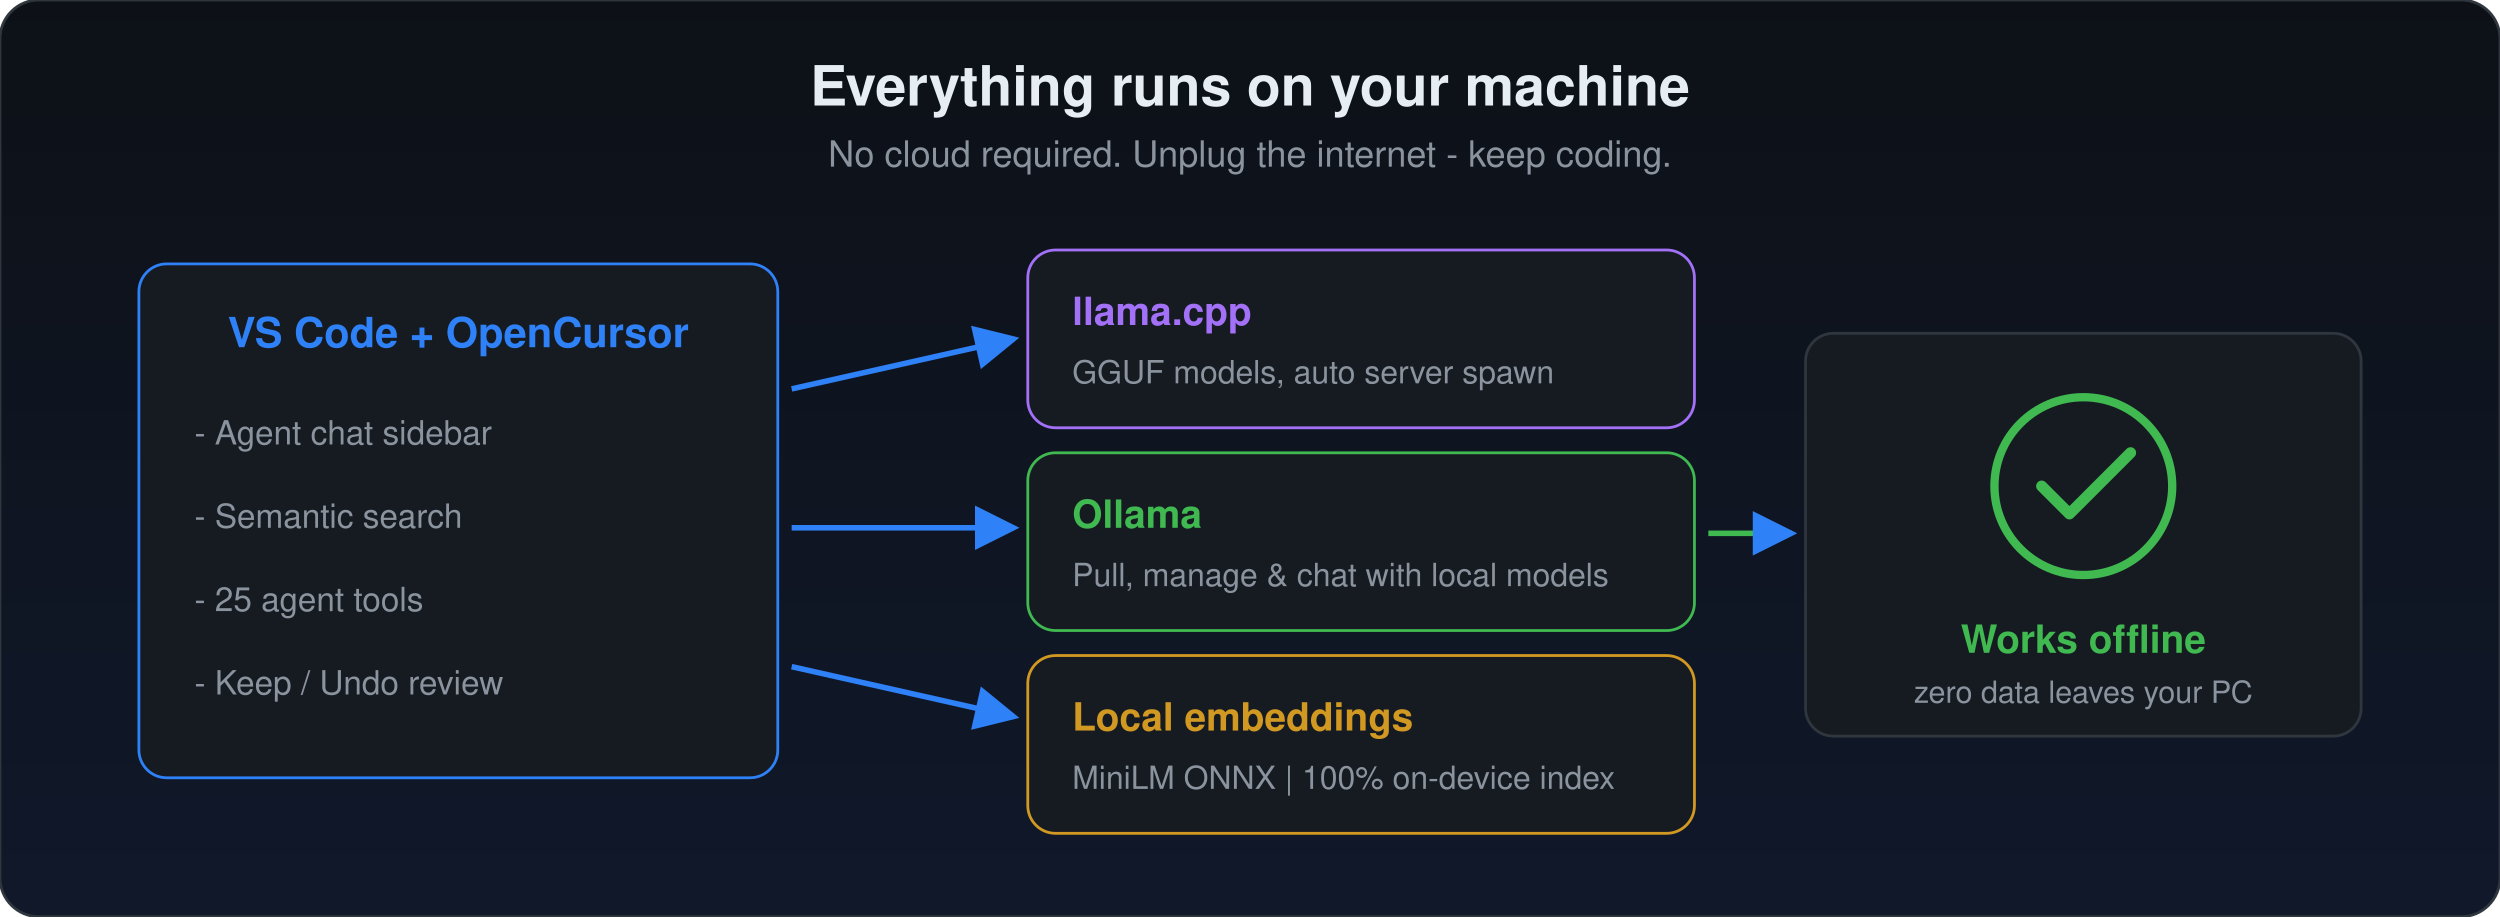
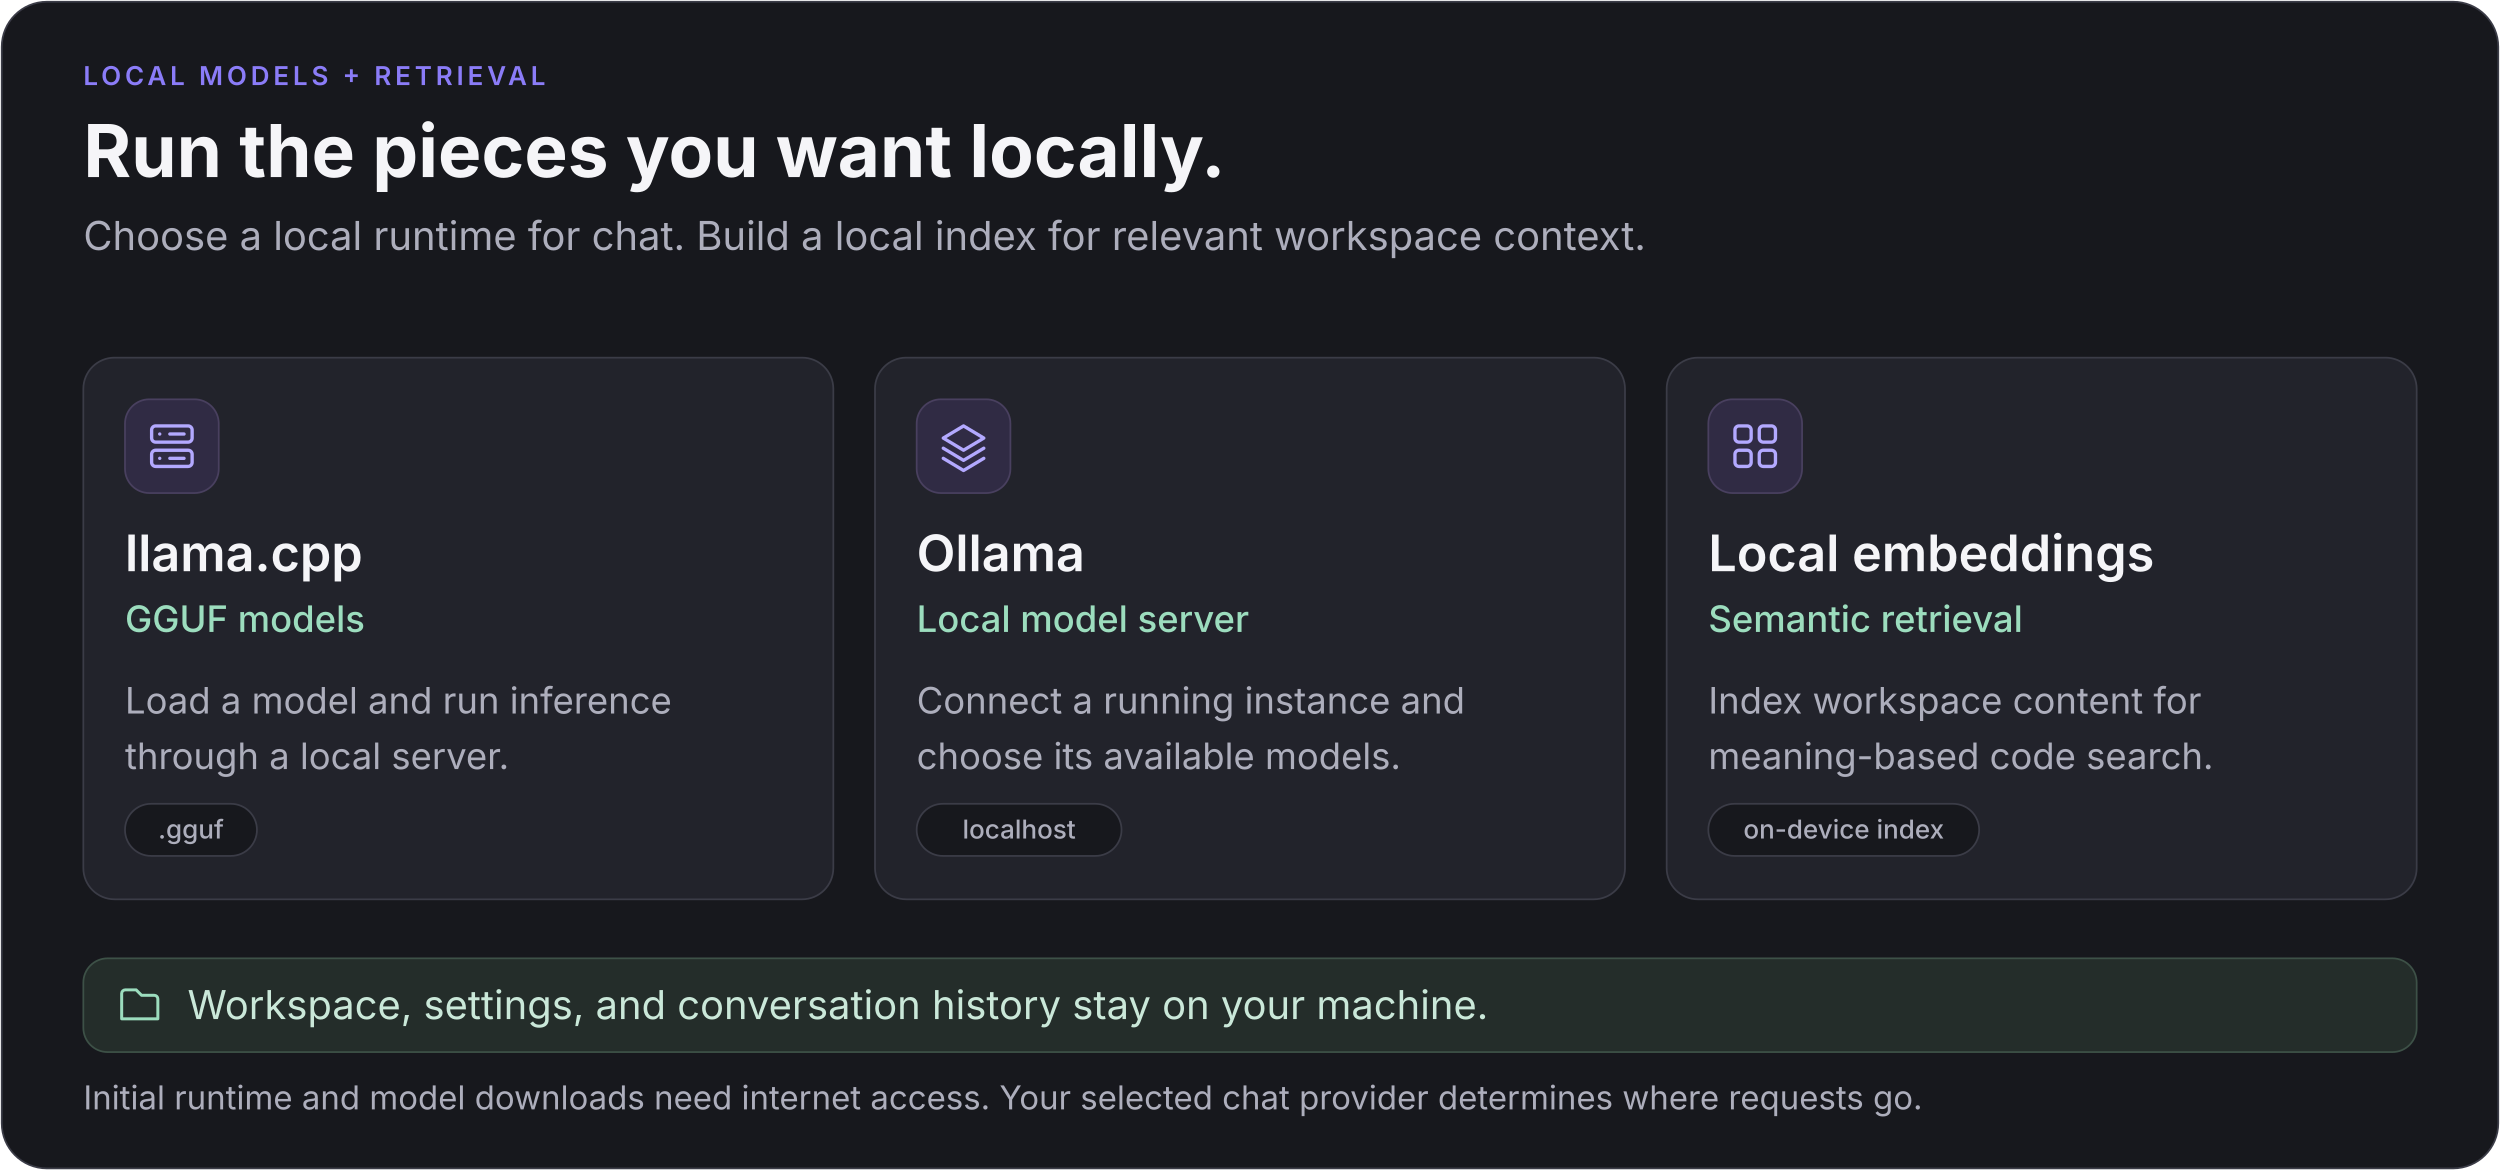
- <svg xmlns="http://www.w3.org/2000/svg" width="900" height="330" viewBox="0 0 900 330" font-family="Segoe UI, Ubuntu, Helvetica, Arial, sans-serif">
+ <svg xmlns="http://www.w3.org/2000/svg" width="1440" height="674" viewBox="0 0 1440 674" role="img" aria-labelledby="title description" font-family="Segoe UI, Inter, Arial, sans-serif">
  <defs>
-     <linearGradient id="bg2" x1="0" y1="0" x2="0" y2="1">
-       <stop offset="0%" stop-color="#0d1117" />
-       <stop offset="100%" stop-color="#10182a" />
-     </linearGradient>
    <marker id="arrow" markerWidth="8" markerHeight="8" refX="7" refY="4" orient="auto">
-       <path d="M0 0 L8 4 L0 8 Z" fill="#2f81f7" />
+       <path d="m1 1 5 3-5 3" fill="none" stroke="#8b7cf8" stroke-width="1.5" stroke-linecap="round" stroke-linejoin="round" />
    </marker>
  </defs>
-   <rect width="900" height="330" rx="14" fill="url(#bg2)" stroke="#30363d" />
-   <text x="450" y="38" text-anchor="middle" font-size="20" font-weight="700" fill="#e6edf3">Everything runs on your machine</text>
-   <text x="450" y="60" text-anchor="middle" font-size="13" fill="#8b949e">No cloud required. Unplug the internet - keep coding.</text>
-   <g transform="translate(50,95)">
-     <rect width="230" height="185" rx="10" fill="#161b22" stroke="#2f81f7" />
-     <text x="115" y="30" text-anchor="middle" font-size="15" font-weight="700" fill="#2f81f7">VS Code + OpenCursor</text>
-     <g font-size="12" fill="#8b949e">
-       <text x="20" y="65">- Agent chat sidebar</text>
-       <text x="20" y="95">- Semantic search</text>
-       <text x="20" y="125">- 25 agent tools</text>
-       <text x="20" y="155">- Keep / Undo review</text>
-     </g>
+   <rect x="1" y="1" width="1438" height="672" rx="26" fill="#17181d" stroke="#3b3c47" />
+   <text x="48" y="49" font-size="15" fill="#8b7cf8" font-weight="600" letter-spacing="2.2">LOCAL MODELS + RETRIEVAL</text>
+   <text x="48" y="102" font-size="42" fill="#f5f5f8" font-weight="650">Run the pieces you want locally.</text>
+   <text x="48" y="144" font-size="23" fill="#adaebc" font-weight="400">Choose a local runtime for chat. Build a local index for relevant workspace context.</text>
+   <rect x="48" y="206" width="432" height="312" rx="18" fill="#22232b" stroke="#3b3c47" />
+   <rect x="72" y="230" width="54" height="54" rx="14" fill="#302b44" stroke="#49405f" />
+   <g transform="translate(85 243) scale(1.166667)" fill="none" stroke="#b3a9ff" stroke-width="1.65" stroke-linecap="round" stroke-linejoin="round">
+     <rect x="2" y="2" width="20" height="8" rx="2" />
+     <rect x="2" y="14" width="20" height="8" rx="2" />
+     <path d="M6 6h.01M6 18h.01M11 6h7M11 18h7" />
  </g>
-   <line x1="285" y1="140" x2="365" y2="122" stroke="#2f81f7" stroke-width="2" marker-end="url(#arrow)" />
-   <line x1="285" y1="190" x2="365" y2="190" stroke="#2f81f7" stroke-width="2" marker-end="url(#arrow)" />
-   <line x1="285" y1="240" x2="365" y2="258" stroke="#2f81f7" stroke-width="2" marker-end="url(#arrow)" />
-   <g transform="translate(370,90)">
-     <rect width="240" height="64" rx="10" fill="#161b22" stroke="#a371f7" />
-     <text x="16" y="27" font-size="14" font-weight="700" fill="#a371f7">llama.cpp</text>
-     <text x="16" y="48" font-size="11.5" fill="#8b949e">GGUF models, auto server spawn</text>
+   <text x="72" y="329" font-size="29" fill="#f5f5f8" font-weight="600">llama.cpp</text>
+   <text x="72" y="364" font-size="21" fill="#9cddbe" font-weight="500">GGUF models</text>
+   <text x="72" y="411" font-size="21" fill="#adaebc" font-weight="400">Load a model and run inference</text>
+   <text x="72" y="443" font-size="21" fill="#adaebc" font-weight="400">through a local server.</text>
+   <rect x="72" y="463" width="76" height="30" rx="15" fill="#17181d" stroke="#3b3c47" />
+   <text x="110" y="483" font-size="15" fill="#adaebc" font-weight="500" text-anchor="middle">.gguf</text>
+   <rect x="504" y="206" width="432" height="312" rx="18" fill="#22232b" stroke="#3b3c47" />
+   <rect x="528" y="230" width="54" height="54" rx="14" fill="#302b44" stroke="#49405f" />
+   <g transform="translate(541 243) scale(1.166667)" fill="none" stroke="#b3a9ff" stroke-width="1.65" stroke-linecap="round" stroke-linejoin="round">
+     <path d="m12 2 10 6-10 6L2 8Zm-10 11 10 6 10-6M2 18l10 6 10-6" />
  </g>
-   <g transform="translate(370,163)">
-     <rect width="240" height="64" rx="10" fill="#161b22" stroke="#3fb950" />
-     <text x="16" y="27" font-size="14" font-weight="700" fill="#3fb950">Ollama</text>
-     <text x="16" y="48" font-size="11.5" fill="#8b949e">Pull, manage &amp; chat with local models</text>
+   <text x="528" y="329" font-size="29" fill="#f5f5f8" font-weight="600">Ollama</text>
+   <text x="528" y="364" font-size="21" fill="#9cddbe" font-weight="500">Local model server</text>
+   <text x="528" y="411" font-size="21" fill="#adaebc" font-weight="400">Connect a running instance and</text>
+   <text x="528" y="443" font-size="21" fill="#adaebc" font-weight="400">choose its available models.</text>
+   <rect x="528" y="463" width="118" height="30" rx="15" fill="#17181d" stroke="#3b3c47" />
+   <text x="587" y="483" font-size="15" fill="#adaebc" font-weight="500" text-anchor="middle">localhost</text>
+   <rect x="960" y="206" width="432" height="312" rx="18" fill="#22232b" stroke="#3b3c47" />
+   <rect x="984" y="230" width="54" height="54" rx="14" fill="#302b44" stroke="#49405f" />
+   <g transform="translate(997 243) scale(1.166667)" fill="none" stroke="#b3a9ff" stroke-width="1.65" stroke-linecap="round" stroke-linejoin="round">
+     <rect x="2" y="2" width="8" height="8" rx="2" />
+     <rect x="14" y="2" width="8" height="8" rx="2" />
+     <rect x="2" y="14" width="8" height="8" rx="2" />
+     <rect x="14" y="14" width="8" height="8" rx="2" />
  </g>
-   <g transform="translate(370,236)">
-     <rect width="240" height="64" rx="10" fill="#161b22" stroke="#d29922" />
-     <text x="16" y="27" font-size="14" font-weight="700" fill="#d29922">Local embeddings</text>
-     <text x="16" y="48" font-size="11.5" fill="#8b949e">MiniLM ONNX | 100% on-device index</text>
+   <text x="984" y="329" font-size="29" fill="#f5f5f8" font-weight="600">Local embeddings</text>
+   <text x="984" y="364" font-size="21" fill="#9cddbe" font-weight="500">Semantic retrieval</text>
+   <text x="984" y="411" font-size="21" fill="#adaebc" font-weight="400">Index workspace content for</text>
+   <text x="984" y="443" font-size="21" fill="#adaebc" font-weight="400">meaning-based code search.</text>
+   <rect x="984" y="463" width="156" height="30" rx="15" fill="#17181d" stroke="#3b3c47" />
+   <text x="1062" y="483" font-size="15" fill="#adaebc" font-weight="500" text-anchor="middle">on-device index</text>
+   <rect x="48" y="552" width="1344" height="54" rx="14" fill="#242d2a" stroke="#3d5147" />
+   <g transform="translate(68 566) scale(1.041667)" fill="none" stroke="#9cddbe" stroke-width="1.65" stroke-linecap="round" stroke-linejoin="round">
+     <path d="M2 6a2 2 0 0 1 2-2h6l3 3h7a2 2 0 0 1 2 2v11H2Z" />
  </g>
-   <g transform="translate(650,120)">
-     <rect width="200" height="145" rx="10" fill="#161b22" stroke="#30363d" />
-     <circle cx="100" cy="55" r="32" fill="none" stroke="#3fb950" stroke-width="3" />
-     <path d="M85 55 l10 10 l22 -22" fill="none" stroke="#3fb950" stroke-width="4" stroke-linecap="round" stroke-linejoin="round" />
-     <text x="100" y="115" text-anchor="middle" font-size="14" font-weight="700" fill="#3fb950">Works offline</text>
-     <text x="100" y="133" text-anchor="middle" font-size="11" fill="#8b949e">zero data leaves your PC</text>
-   </g>
-   <line x1="615" y1="192" x2="645" y2="192" stroke="#3fb950" stroke-width="2" marker-end="url(#arrow)" />
+   <text x="108" y="587" font-size="23" fill="#cae8d9" font-weight="400">Workspace, settings, and conversation history stay on your machine.</text>
+   <text x="48" y="639" font-size="19" fill="#adaebc" font-weight="400">Initial runtime and model downloads need internet access. Your selected chat provider determines where requests go.</text>
</svg>
